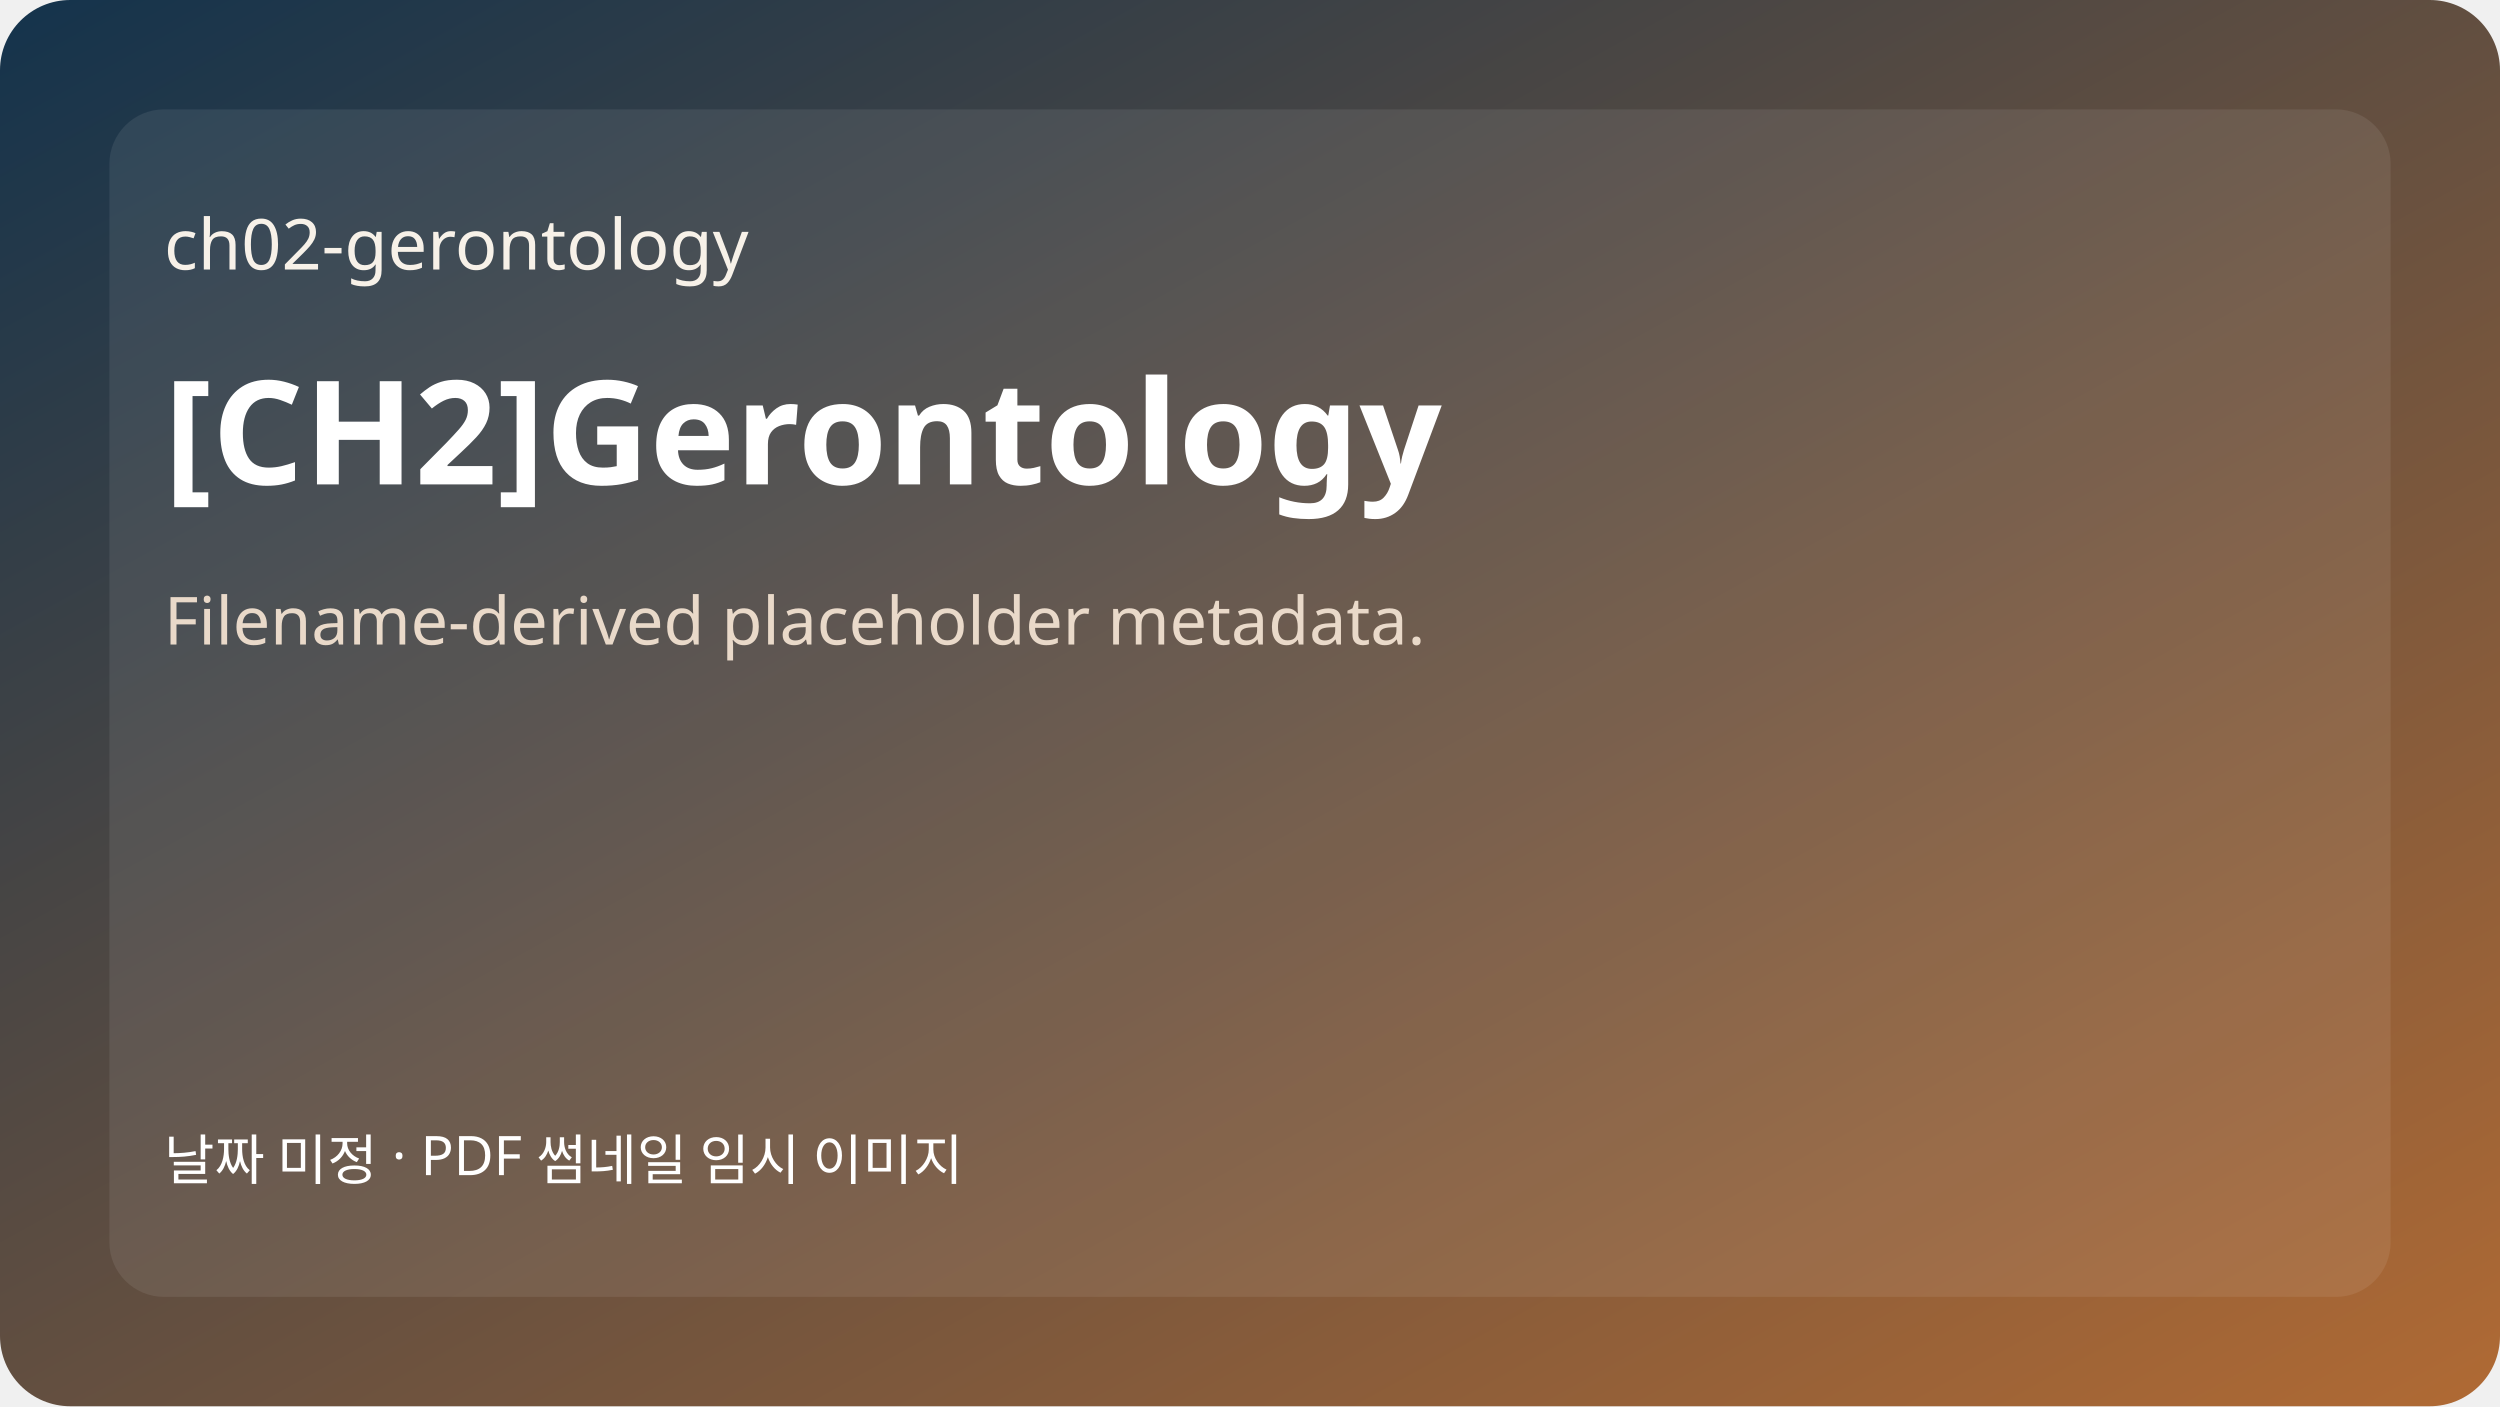
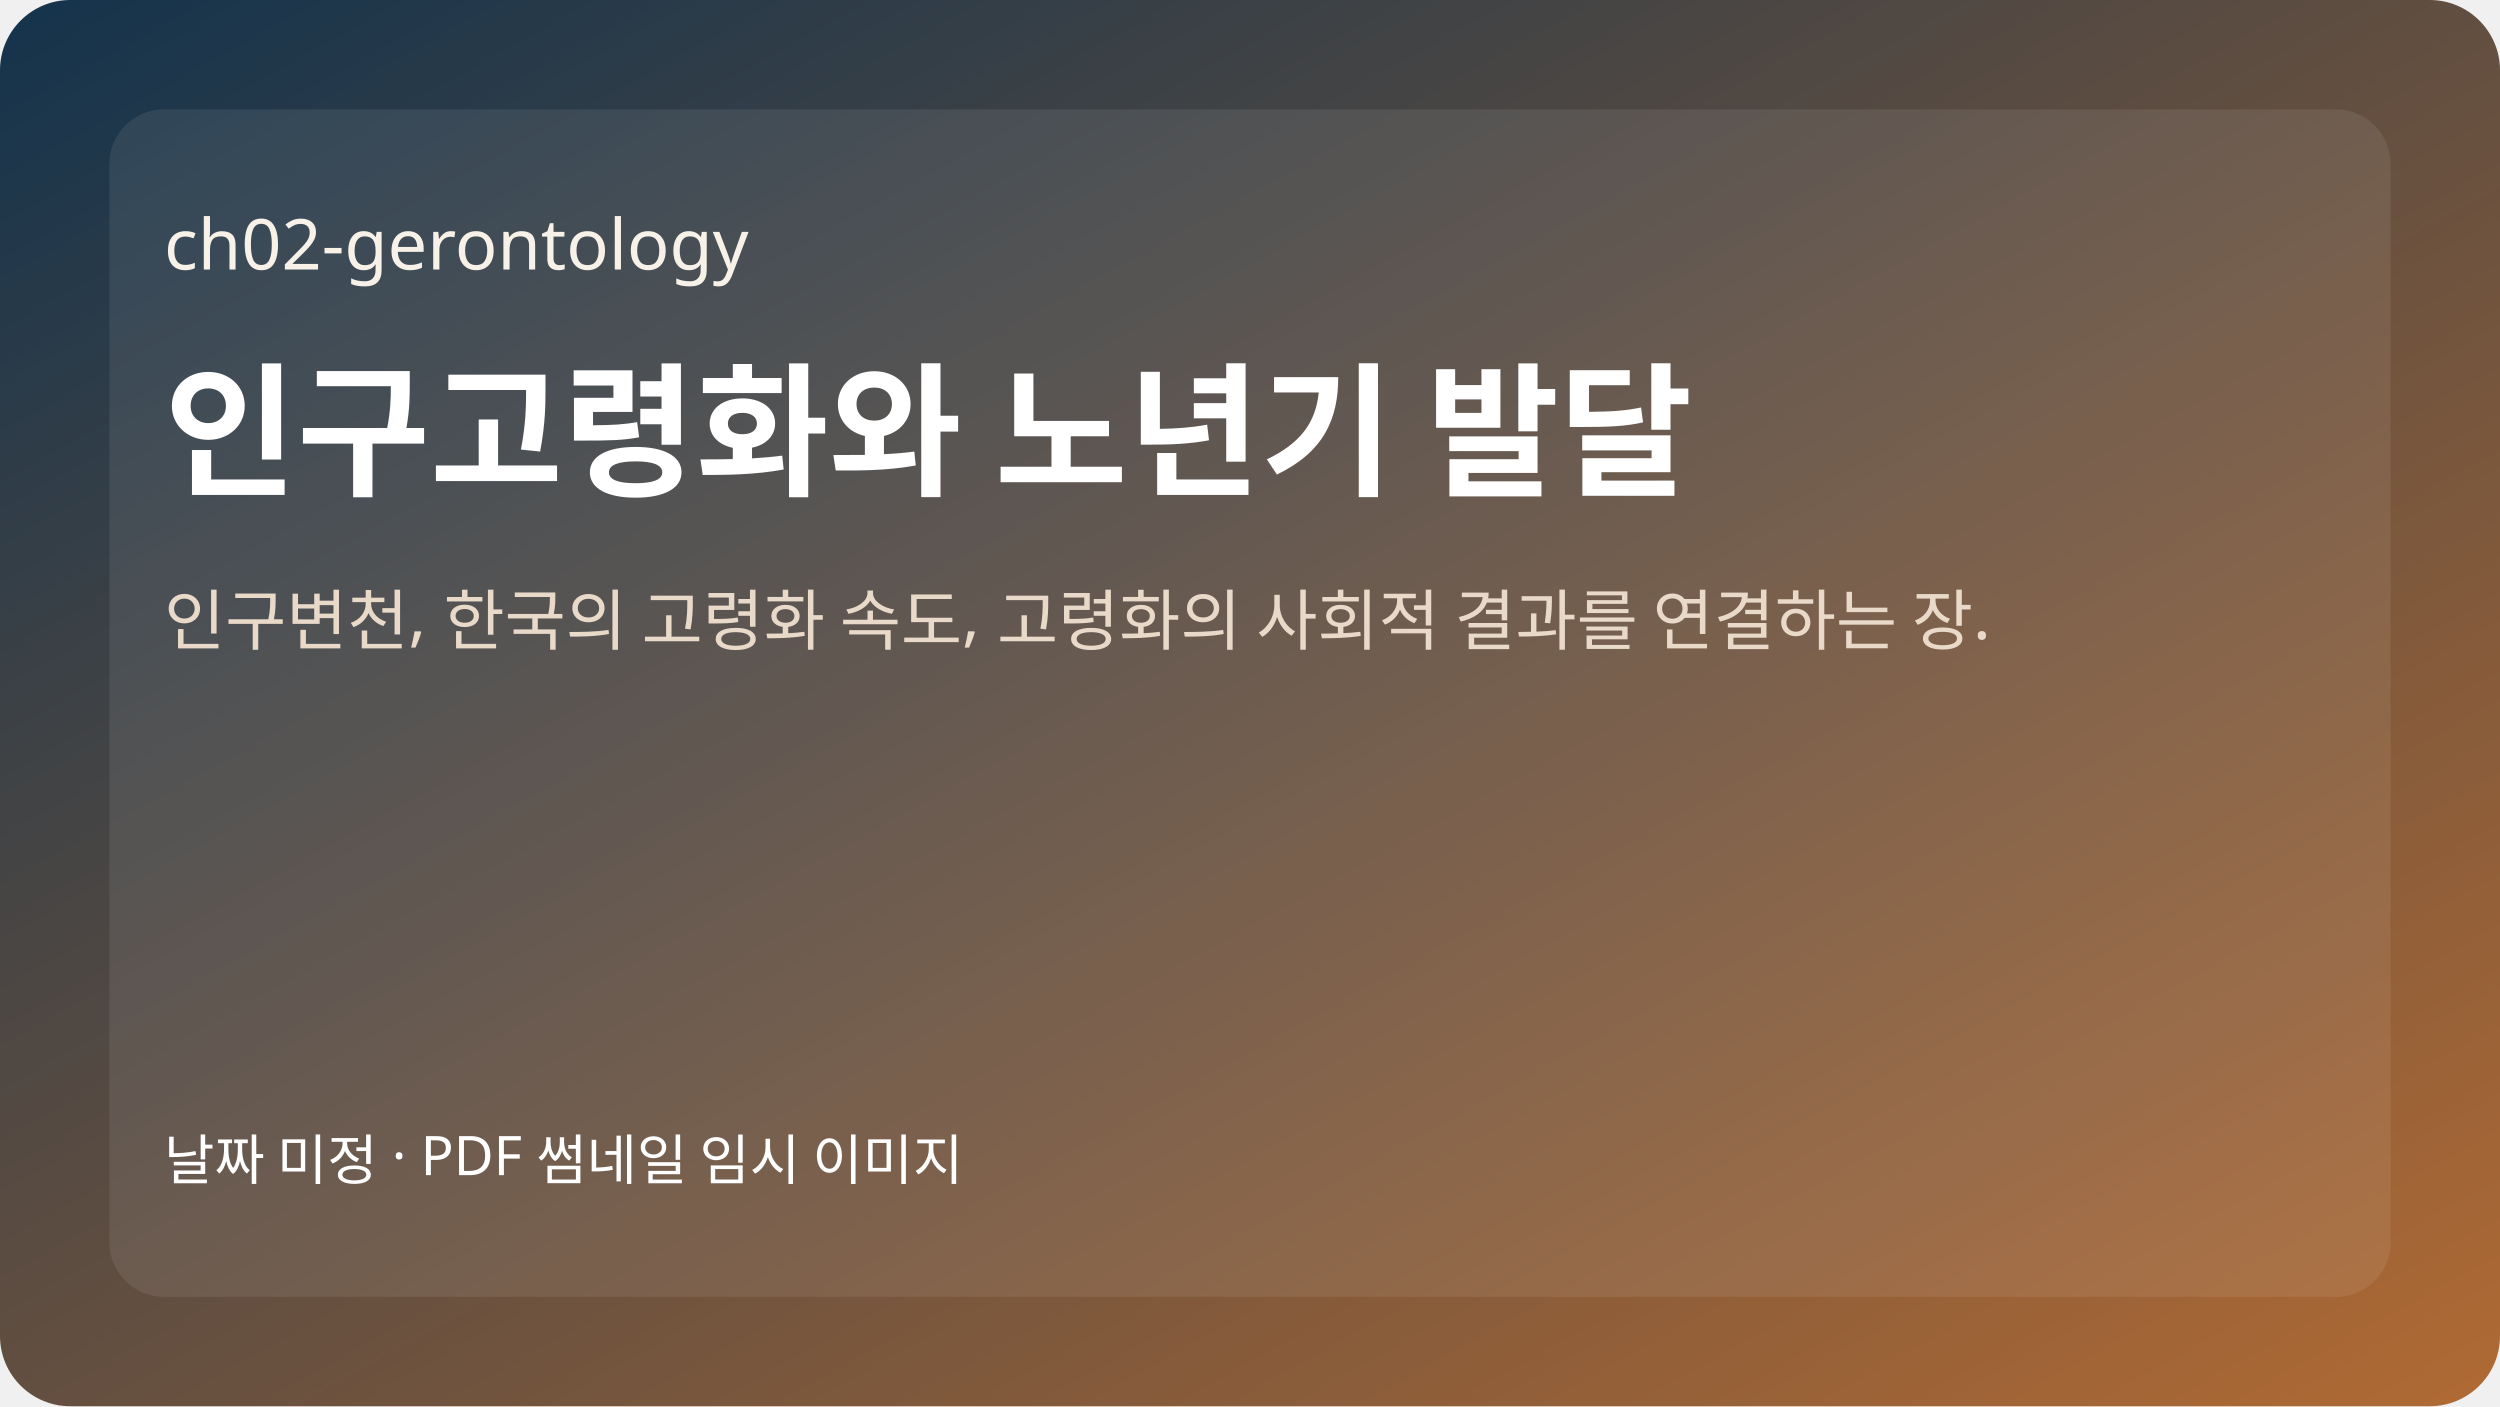
<svg xmlns="http://www.w3.org/2000/svg" width="1280" height="720" viewBox="0 0 1280 720">
  <defs>
    <linearGradient id="bg" x1="0" y1="0" x2="1" y2="1">
      <stop offset="0%" stop-color="#14334c" />
      <stop offset="100%" stop-color="#b06a34" />
    </linearGradient>
  </defs>
  <rect width="1280" height="720" fill="url(#bg)" rx="36" />
  <rect x="56" y="56" width="1168" height="608" fill="rgba(255,255,255,0.08)" rx="28" />
  <text x="84" y="138" fill="#f7f1e8" font-size="36" font-family="'Segoe UI', 'Noto Sans KR', sans-serif">ch02-gerontology</text>
-   <text x="84" y="248" fill="#ffffff" font-size="74" font-weight="700" font-family="'Segoe UI', 'Noto Sans KR', sans-serif">[CH2]Gerontology</text>
-   <text x="84" y="330" fill="#e9d9c9" font-size="34" font-family="'Segoe UI', 'Noto Sans KR', sans-serif">Filename-derived placeholder metadata.</text>
+   <text x="84" y="248" fill="#ffffff" font-size="74" font-weight="700" font-family="'Segoe UI', 'Noto Sans KR', sans-serif">인구고령화와 노년기 발달</text>
+   <text x="84" y="330" fill="#e9d9c9" font-size="34" font-family="'Segoe UI', 'Noto Sans KR', sans-serif">인구변천, 한국의 고령화 속도, 고령화의 사회적 결과를 연결하는 장.</text>
  <text x="84" y="604" fill="#ffffff" font-size="28" font-family="'Segoe UI', 'Noto Sans KR', sans-serif">날짜 미정 · PDF 썸네일 임시 이미지</text>
</svg>
